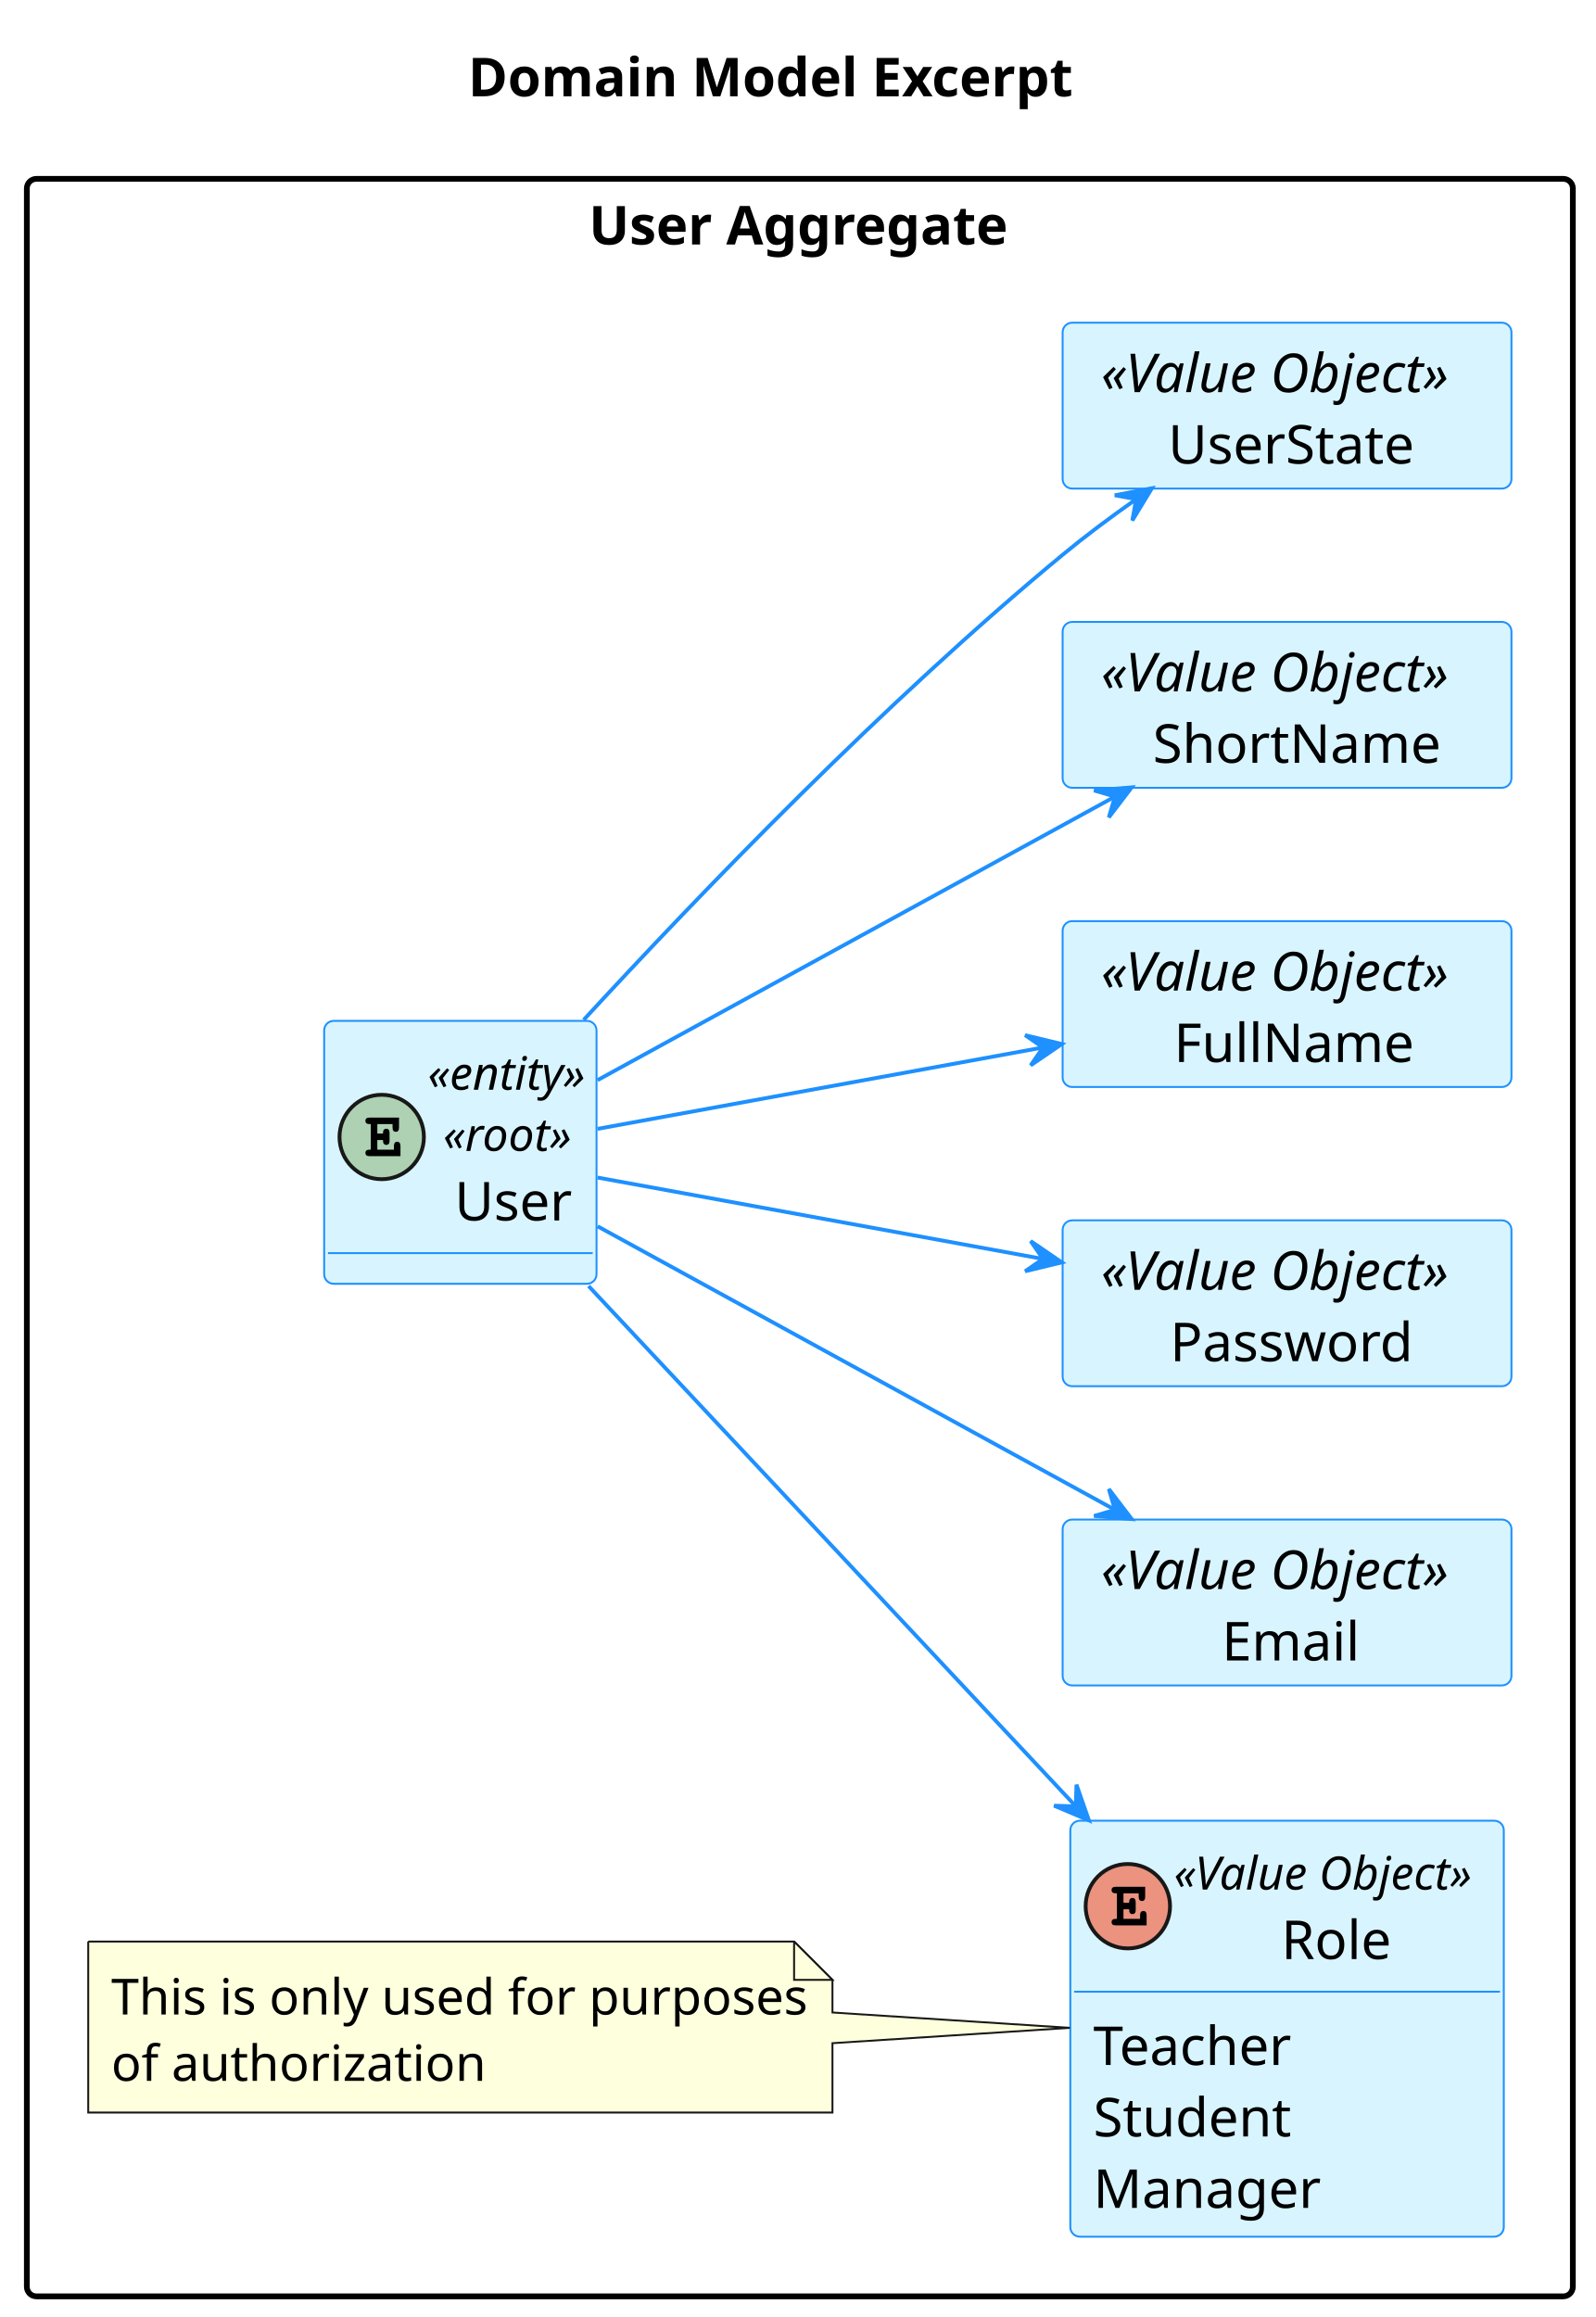
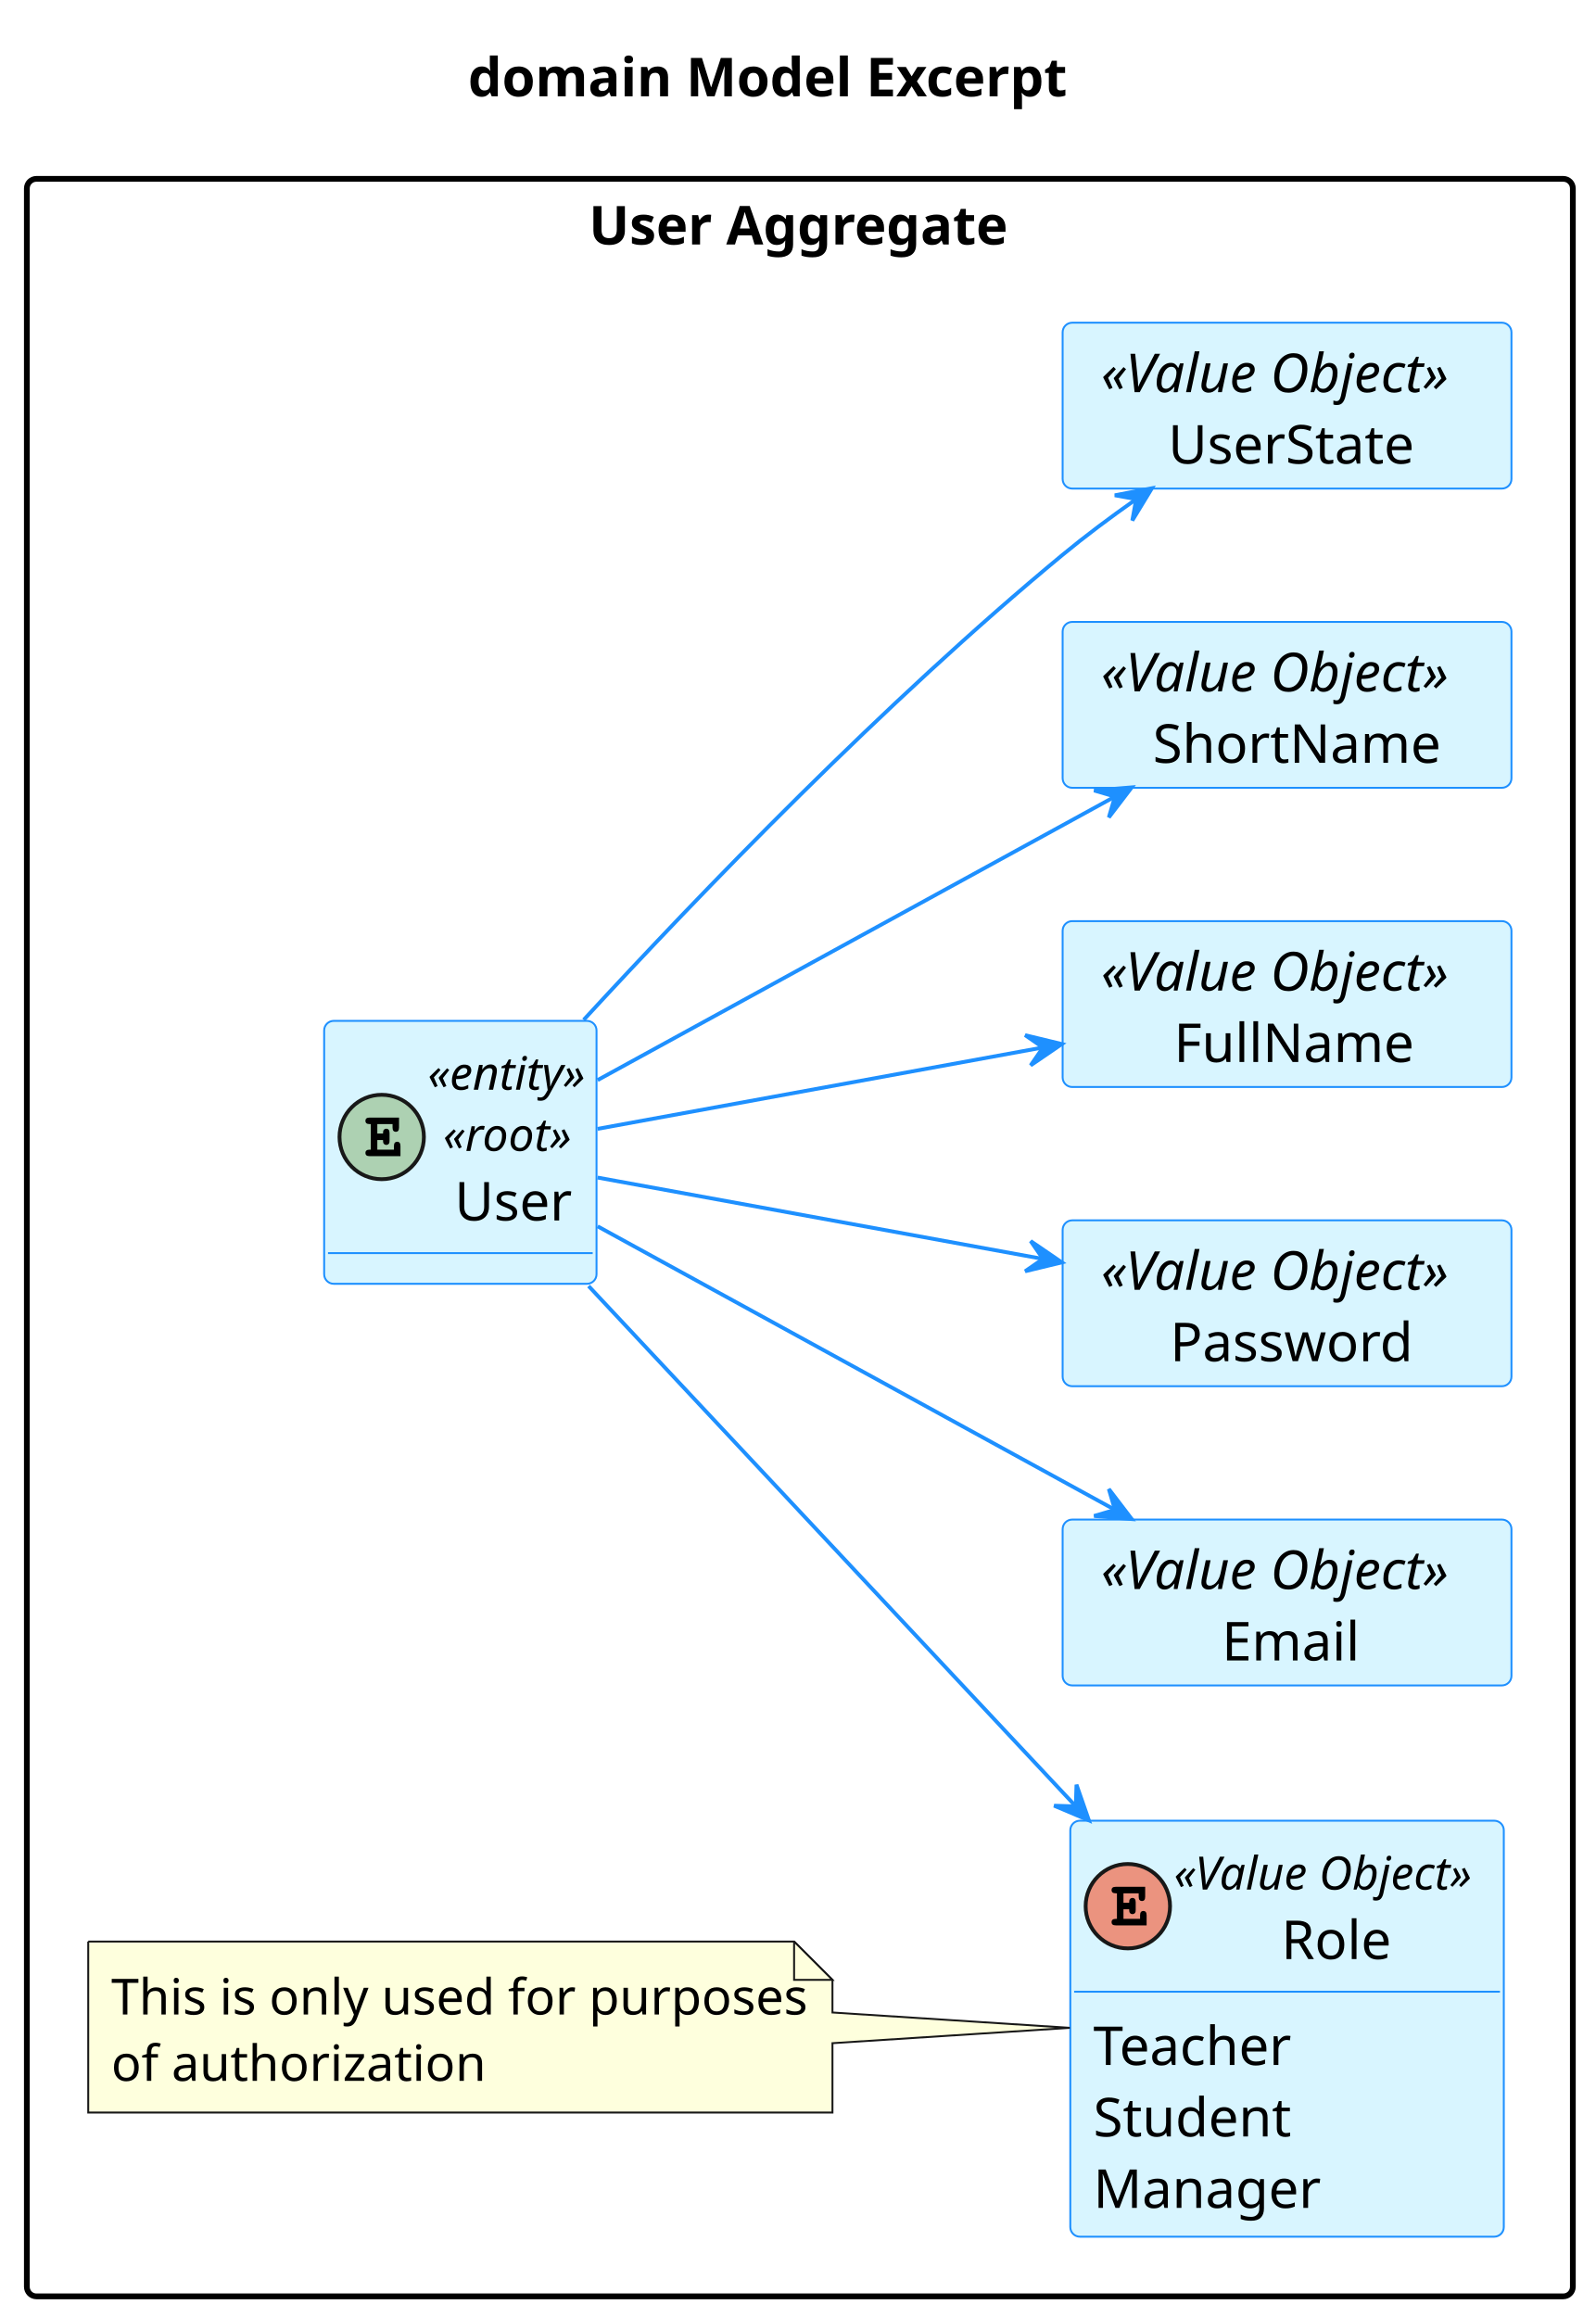
<svg xmlns="http://www.w3.org/2000/svg" contentStyleType="text/css" height="604px" preserveAspectRatio="none" style="width:416px;height:604px;background:#FFFFFF;" version="1.1" viewBox="0 0 416 604" width="416px" zoomAndPan="magnify">
  <defs />
  <g>
-     <text fill="#000000" font-family="sans-serif" font-size="14" font-weight="bold" lengthAdjust="spacing" textLength="158" x="122" y="25.107">Domain Model Excerpt</text>
+     <text fill="#000000" font-family="sans-serif" font-size="14" font-weight="bold" lengthAdjust="spacing" textLength="158" x="122" y="25.107">domain Model Excerpt</text>
    <g id="cluster_User Aggregate">
      <rect fill="none" height="552" rx="2.5" ry="2.5" style="stroke:#000000;stroke-width:1.5;" width="403" x="7" y="46.621" />
      <text fill="#000000" font-family="sans-serif" font-size="14" font-weight="bold" lengthAdjust="spacing" textLength="110" x="153.5" y="63.728">User Aggregate</text>
    </g>
    <g id="elem_User">
      <rect codeLine="28" fill="#D8F5FF" height="68.543" id="User" rx="2.5" ry="2.5" style="stroke:#1E90FF;stroke-width:0.5;" width="71" x="84.5" y="266.121" />
      <ellipse cx="99.5" cy="296.393" fill="#ADD1B2" rx="11" ry="11" style="stroke:#181818;stroke-width:1.0;" />
      <path d="M98.359,297.19 L98.359,299.69 L102.688,299.69 L102.688,298.768 Q102.688,298.158 102.922,297.893 Q103.172,297.627 103.547,297.627 Q103.922,297.627 104.156,297.893 Q104.391,298.158 104.391,298.768 L104.391,301.393 L96.391,301.393 Q95.766,301.393 95.5,301.158 Q95.25,300.924 95.25,300.533 Q95.25,300.158 95.516,299.924 Q95.781,299.69 96.391,299.69 L96.656,299.69 L96.656,293.033 L96.391,293.033 Q95.766,293.033 95.5,292.799 Q95.25,292.565 95.25,292.174 Q95.25,291.799 95.5,291.565 Q95.766,291.33 96.391,291.33 L104.016,291.33 L104.016,293.924 Q104.016,294.533 103.781,294.799 Q103.562,295.049 103.172,295.049 Q102.797,295.049 102.562,294.799 Q102.328,294.533 102.328,293.924 L102.328,293.033 L98.359,293.033 L98.359,295.486 L99.844,295.486 Q99.844,294.83 99.969,294.643 Q100.234,294.236 100.703,294.236 Q101.078,294.236 101.312,294.502 Q101.547,294.752 101.547,295.361 L101.547,297.33 Q101.547,297.877 101.422,298.065 Q101.156,298.455 100.703,298.455 Q100.234,298.455 99.969,298.049 Q99.844,297.861 99.844,297.19 L98.359,297.19 Z " fill="#000000" />
      <text fill="#000000" font-family="sans-serif" font-size="12" font-style="italic" lengthAdjust="spacing" textLength="43" x="111.5" y="284.07">«entity»</text>
      <text fill="#000000" font-family="sans-serif" font-size="12" font-style="italic" lengthAdjust="spacing" textLength="35" x="115.5" y="300.031">«root»</text>
      <text fill="#000000" font-family="sans-serif" font-size="14" lengthAdjust="spacing" textLength="29" x="118.5" y="318.15">User</text>
      <line style="stroke:#1E90FF;stroke-width:0.5;" x1="85.5" x2="154.5" y1="326.664" y2="326.664" />
    </g>
    <g id="elem_Role">
      <rect codeLine="41" fill="#D8F5FF" height="108.445" id="Role" rx="2.5" ry="2.5" style="stroke:#1E90FF;stroke-width:0.5;" width="113" x="279" y="474.621" />
      <ellipse cx="294" cy="496.912" fill="#EB937F" rx="11" ry="11" style="stroke:#181818;stroke-width:1.0;" />
      <path d="M292.859,497.709 L292.859,500.209 L297.188,500.209 L297.188,499.287 Q297.188,498.678 297.422,498.412 Q297.672,498.147 298.047,498.147 Q298.422,498.147 298.656,498.412 Q298.891,498.678 298.891,499.287 L298.891,501.912 L290.891,501.912 Q290.266,501.912 290,501.678 Q289.75,501.443 289.75,501.053 Q289.75,500.678 290.016,500.443 Q290.281,500.209 290.891,500.209 L291.156,500.209 L291.156,493.553 L290.891,493.553 Q290.266,493.553 290,493.318 Q289.75,493.084 289.75,492.693 Q289.75,492.318 290,492.084 Q290.266,491.85 290.891,491.85 L298.516,491.85 L298.516,494.443 Q298.516,495.053 298.281,495.318 Q298.062,495.568 297.672,495.568 Q297.297,495.568 297.062,495.318 Q296.828,495.053 296.828,494.443 L296.828,493.553 L292.859,493.553 L292.859,496.006 L294.344,496.006 Q294.344,495.35 294.469,495.162 Q294.734,494.756 295.203,494.756 Q295.578,494.756 295.812,495.022 Q296.047,495.272 296.047,495.881 L296.047,497.85 Q296.047,498.397 295.922,498.584 Q295.656,498.975 295.203,498.975 Q294.734,498.975 294.469,498.568 Q294.344,498.381 294.344,497.709 L292.859,497.709 Z " fill="#000000" />
      <text fill="#000000" font-family="sans-serif" font-size="12" font-style="italic" lengthAdjust="spacing" textLength="85" x="306" y="492.57">«Value Object»</text>
      <text fill="#000000" font-family="sans-serif" font-size="14" lengthAdjust="spacing" textLength="29" x="334" y="510.69">Role</text>
      <line style="stroke:#1E90FF;stroke-width:0.5;" x1="280" x2="391" y1="519.203" y2="519.203" />
      <text fill="#000000" font-family="sans-serif" font-size="14" lengthAdjust="spacing" textLength="53" x="285" y="538.311">Teacher</text>
      <text fill="#000000" font-family="sans-serif" font-size="14" lengthAdjust="spacing" textLength="49" x="285" y="556.932">Student</text>
      <text fill="#000000" font-family="sans-serif" font-size="14" lengthAdjust="spacing" textLength="56" x="285" y="575.553">Manager</text>
    </g>
    <g id="elem_GMN16">
      <path d="M23,506.121 L23,550.703 A0,0 0 0 0 23,550.703 L217,550.703 A0,0 0 0 0 217,550.703 L217,532.621 L278.87,528.621 L217,524.621 L217,516.121 L207,506.121 L23,506.121 A0,0 0 0 0 23,506.121 " fill="#FEFFDD" style="stroke:#181818;stroke-width:0.5;" />
      <path d="M207,506.121 L207,516.121 L217,516.121 L207,506.121 " fill="#FEFFDD" style="stroke:#181818;stroke-width:0.5;" />
      <text fill="#000000" font-family="sans-serif" font-size="13" lengthAdjust="spacing" textLength="173" x="29" y="525.149">This is only used for purposes</text>
      <text fill="#000000" font-family="sans-serif" font-size="13" lengthAdjust="spacing" textLength="88" x="29" y="542.44">of authorization</text>
    </g>
    <g id="elem_Email">
      <rect fill="#D8F5FF" height="43.242" rx="2.5" ry="2.5" style="stroke:#1E90FF;stroke-width:0.5;" width="117" x="277" y="396.121" />
      <text fill="#000000" font-family="sans-serif" font-size="14" font-style="italic" lengthAdjust="spacing" textLength="97" x="287" y="414.228">«Value Object»</text>
      <text fill="#000000" font-family="sans-serif" font-size="14" lengthAdjust="spacing" textLength="34" x="318.5" y="432.85">Email</text>
    </g>
    <g id="elem_Password">
      <rect fill="#D8F5FF" height="43.242" rx="2.5" ry="2.5" style="stroke:#1E90FF;stroke-width:0.5;" width="117" x="277" y="318.121" />
      <text fill="#000000" font-family="sans-serif" font-size="14" font-style="italic" lengthAdjust="spacing" textLength="97" x="287" y="336.228">«Value Object»</text>
      <text fill="#000000" font-family="sans-serif" font-size="14" lengthAdjust="spacing" textLength="61" x="305" y="354.85">Password</text>
    </g>
    <g id="elem_FullName">
      <rect fill="#D8F5FF" height="43.242" rx="2.5" ry="2.5" style="stroke:#1E90FF;stroke-width:0.5;" width="117" x="277" y="240.121" />
      <text fill="#000000" font-family="sans-serif" font-size="14" font-style="italic" lengthAdjust="spacing" textLength="97" x="287" y="258.228">«Value Object»</text>
      <text fill="#000000" font-family="sans-serif" font-size="14" lengthAdjust="spacing" textLength="59" x="306" y="276.85">FullName</text>
    </g>
    <g id="elem_ShortName">
      <rect fill="#D8F5FF" height="43.242" rx="2.5" ry="2.5" style="stroke:#1E90FF;stroke-width:0.5;" width="117" x="277" y="162.121" />
      <text fill="#000000" font-family="sans-serif" font-size="14" font-style="italic" lengthAdjust="spacing" textLength="97" x="287" y="180.228">«Value Object»</text>
      <text fill="#000000" font-family="sans-serif" font-size="14" lengthAdjust="spacing" textLength="70" x="300.5" y="198.85">ShortName</text>
    </g>
    <g id="elem_UserState">
      <rect fill="#D8F5FF" height="43.242" rx="2.5" ry="2.5" style="stroke:#1E90FF;stroke-width:0.5;" width="117" x="277" y="84.121" />
      <text fill="#000000" font-family="sans-serif" font-size="14" font-style="italic" lengthAdjust="spacing" textLength="97" x="287" y="102.228">«Value Object»</text>
      <text fill="#000000" font-family="sans-serif" font-size="14" lengthAdjust="spacing" textLength="62" x="304.5" y="120.85">UserState</text>
    </g>
    <g id="link_User_Email">
      <path codeLine="47" d="M155.78,319.681 C192.45,339.781 250.34,371.501 290.25,393.371 " fill="none" id="User-to-Email" style="stroke:#1E90FF;stroke-width:1.0;" />
      <polygon fill="#1E90FF" points="295.02,395.991,289.045,388.162,290.634,393.591,285.205,395.18,295.02,395.991" style="stroke:#1E90FF;stroke-width:1.0;" />
    </g>
    <g id="link_User_Password">
      <path codeLine="48" d="M155.78,306.971 C187.1,312.691 233.9,321.241 271.75,328.161 " fill="none" id="User-to-Password" style="stroke:#1E90FF;stroke-width:1.0;" />
      <polygon fill="#1E90FF" points="276.8,329.081,268.668,323.525,271.882,328.18,267.227,331.394,276.8,329.081" style="stroke:#1E90FF;stroke-width:1.0;" />
    </g>
    <g id="link_User_FullName">
      <path codeLine="49" d="M155.78,294.271 C187.1,288.551 233.9,280.001 271.75,273.081 " fill="none" id="User-to-FullName" style="stroke:#1E90FF;stroke-width:1.0;" />
      <polygon fill="#1E90FF" points="276.8,272.161,267.227,269.848,271.882,273.062,268.668,277.717,276.8,272.161" style="stroke:#1E90FF;stroke-width:1.0;" />
    </g>
    <g id="link_User_ShortName">
      <path codeLine="50" d="M155.78,281.561 C192.45,261.461 250.34,229.741 290.25,207.871 " fill="none" id="User-to-ShortName" style="stroke:#1E90FF;stroke-width:1.0;" />
      <polygon fill="#1E90FF" points="295.02,205.251,285.205,206.063,290.634,207.651,289.045,213.081,295.02,205.251" style="stroke:#1E90FF;stroke-width:1.0;" />
    </g>
    <g id="link_User_Role">
      <path codeLine="51" d="M153.43,335.251 C187.06,371.161 240.23,427.941 280.27,470.701 " fill="none" id="User-to-Role" style="stroke:#1E90FF;stroke-width:1.0;" />
      <polygon fill="#1E90FF" points="283.85,474.541,280.614,465.239,280.431,470.893,274.777,470.71,283.85,474.541" style="stroke:#1E90FF;stroke-width:1.0;" />
    </g>
    <g id="link_User_UserState">
      <path codeLine="52" d="M152.15,265.861 C182.48,232.921 230.65,182.931 277,144.621 C282.89,139.751 289.39,134.901 295.84,130.361 " fill="none" id="User-to-UserState" style="stroke:#1E90FF;stroke-width:1.0;" />
      <polygon fill="#1E90FF" points="300.28,127.271,290.605,129.112,296.171,130.12,295.163,135.686,300.28,127.271" style="stroke:#1E90FF;stroke-width:1.0;" />
    </g>
  </g>
</svg>
